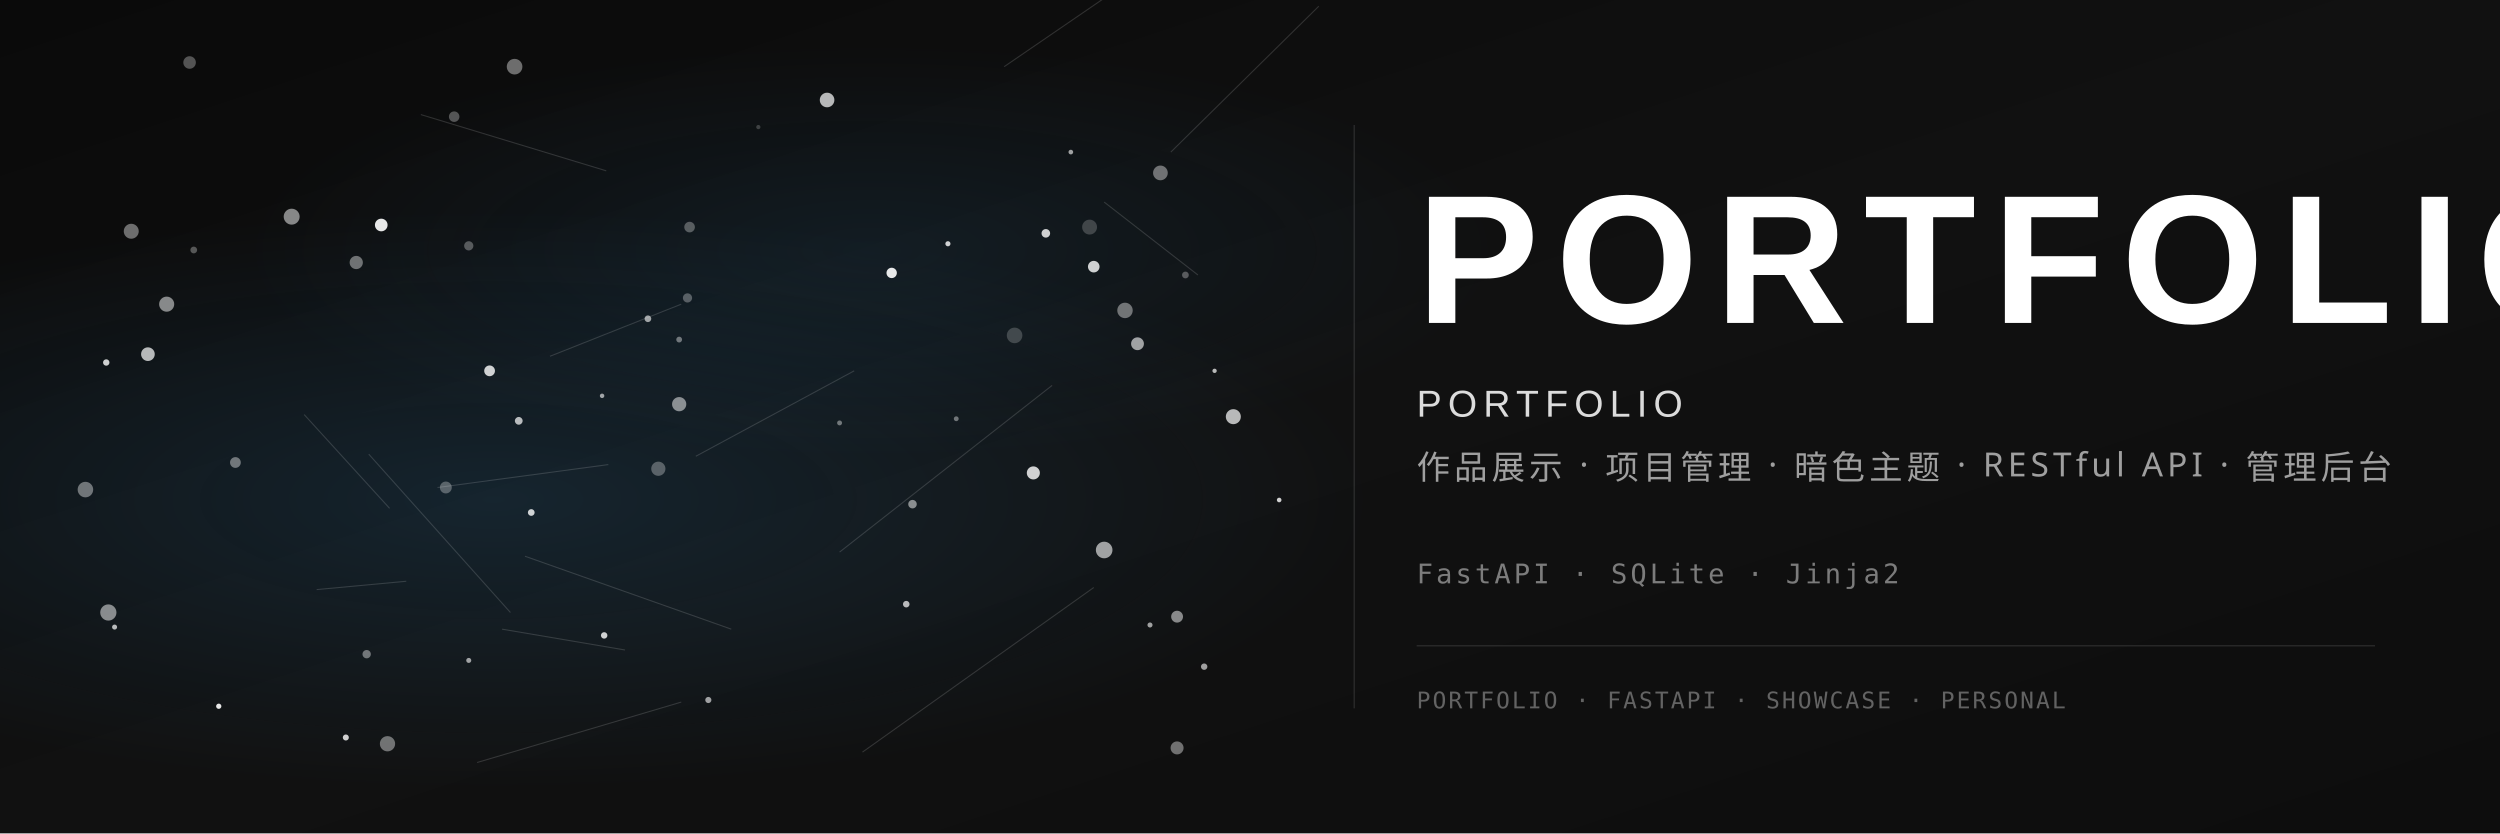
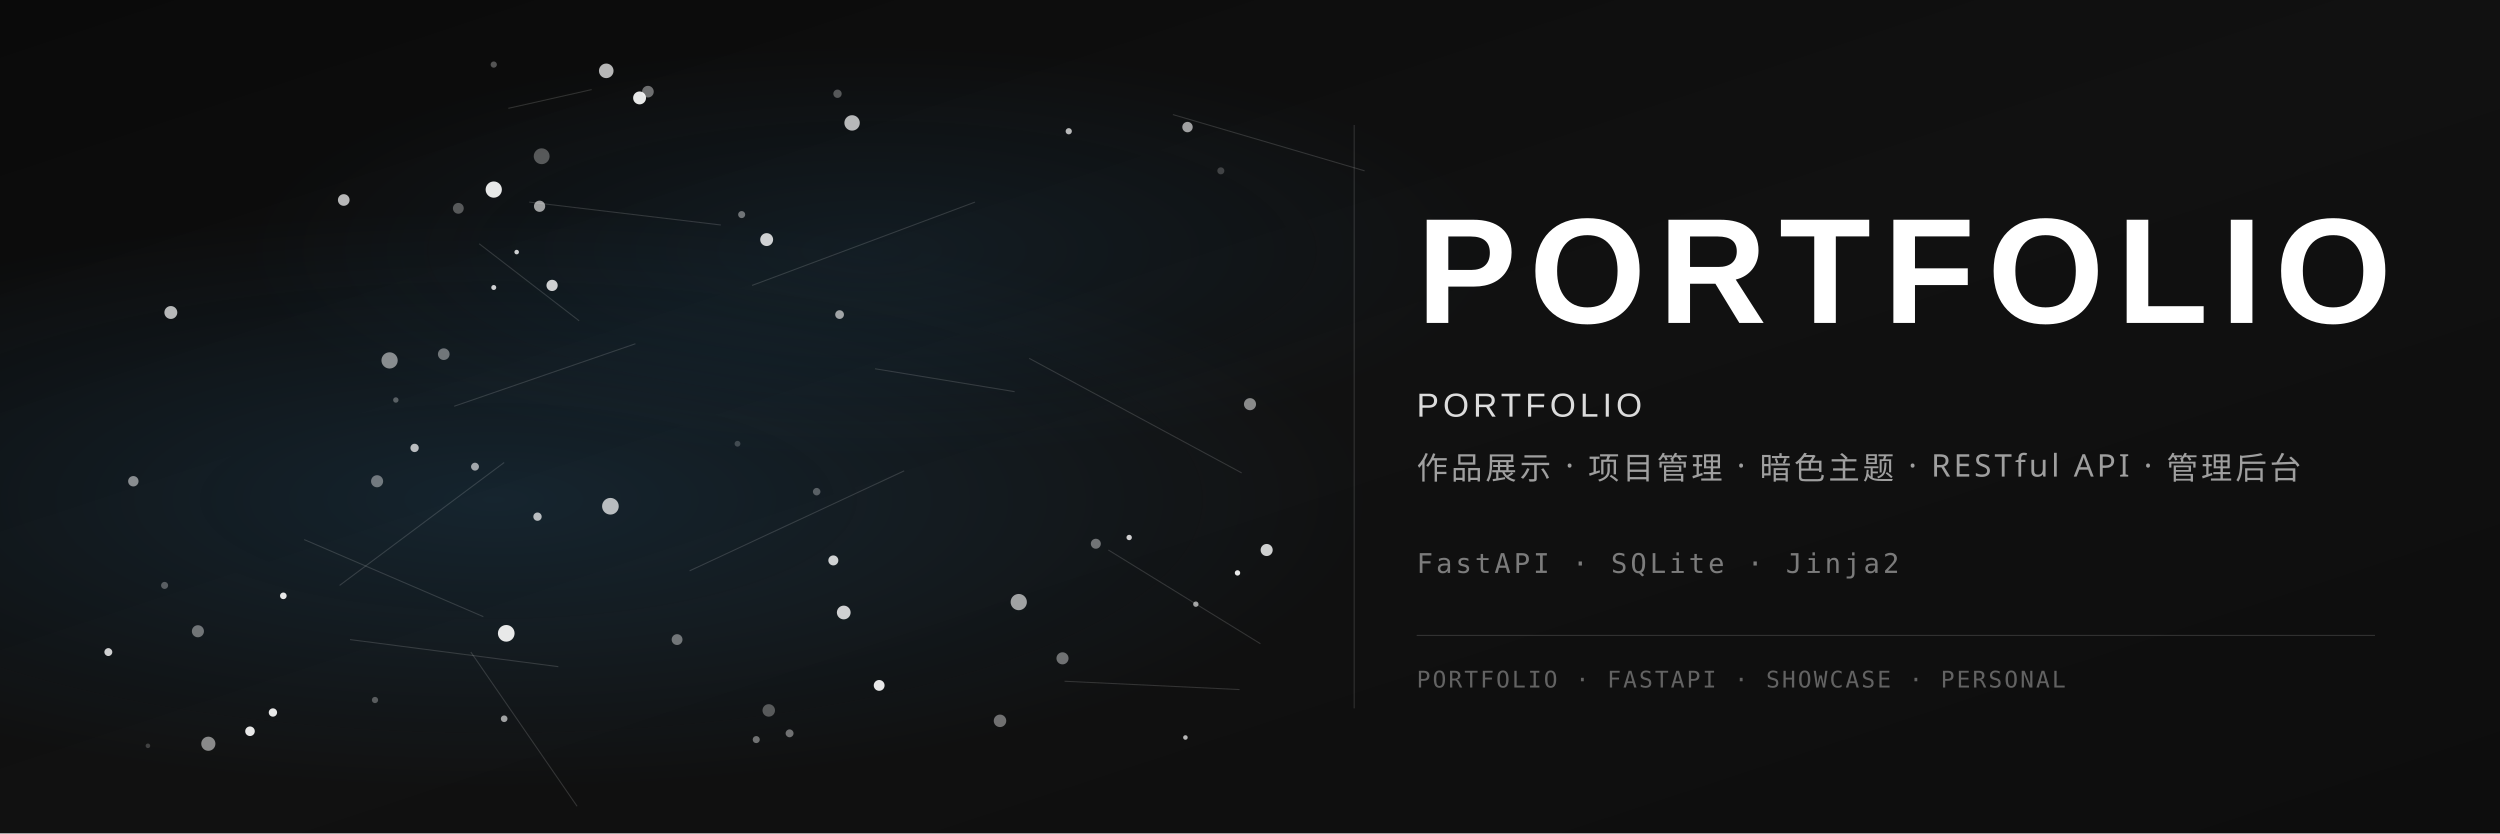
<svg xmlns="http://www.w3.org/2000/svg" viewBox="0 0 1200 400" width="1200" height="400">
  <defs>
    <linearGradient id="bg" x1="0%" y1="0%" x2="100%" y2="100%">
      <stop offset="0%" style="stop-color:#0a0a0a" />
      <stop offset="50%" style="stop-color:#111111" />
      <stop offset="100%" style="stop-color:#0d0d0d" />
    </linearGradient>
    <radialGradient id="glow1" cx="20%" cy="60%" r="35%">
      <stop offset="0%" style="stop-color:#3498DB;stop-opacity:0.15" />
      <stop offset="100%" style="stop-color:#3498DB;stop-opacity:0" />
    </radialGradient>
    <radialGradient id="glow2" cx="35%" cy="30%" r="25%">
      <stop offset="0%" style="stop-color:#3498DB;stop-opacity:0.1" />
      <stop offset="100%" style="stop-color:#3498DB;stop-opacity:0" />
    </radialGradient>
  </defs>
  <rect width="1200" height="400" fill="url(#bg)" />
  <rect width="1200" height="400" fill="url(#glow1)" />
  <rect width="1200" height="400" fill="url(#glow2)" />
-   <circle cx="540" cy="149" r="3.707" fill="white" opacity="0.4" />
-   <circle cx="523" cy="109" r="3.579" fill="white" opacity="0.2" />
-   <circle cx="438" cy="242" r="2.04" fill="white" opacity="0.5" />
-   <circle cx="435" cy="290" r="1.581" fill="white" opacity="0.7" />
-   <circle cx="552" cy="300" r="1.217" fill="white" opacity="0.6" />
-   <circle cx="316" cy="225" r="3.411" fill="white" opacity="0.3" />
-   <circle cx="225" cy="118" r="2.214" fill="white" opacity="0.3" />
-   <circle cx="403" cy="203" r="1.187" fill="white" opacity="0.4" />
-   <circle cx="80" cy="146" r="3.623" fill="white" opacity="0.5" />
-   <circle cx="71" cy="170" r="3.283" fill="white" opacity="0.7" />
-   <circle cx="41" cy="235" r="3.729" fill="white" opacity="0.4" />
-   <circle cx="55" cy="301" r="1.211" fill="white" opacity="0.7" />
-   <circle cx="93" cy="120" r="1.627" fill="white" opacity="0.3" />
-   <circle cx="340" cy="336" r="1.479" fill="white" opacity="0.6" />
-   <circle cx="52" cy="294" r="3.891" fill="white" opacity="0.5" />
-   <circle cx="140" cy="104" r="3.828" fill="white" opacity="0.5" />
-   <circle cx="183" cy="108" r="3.038" fill="white" opacity="0.9" />
-   <circle cx="557" cy="83" r="3.533" fill="white" opacity="0.4" />
-   <circle cx="364" cy="61" r="1.017" fill="white" opacity="0.2" />
-   <circle cx="225" cy="317" r="1.209" fill="white" opacity="0.6" />
-   <circle cx="530" cy="264" r="3.988" fill="white" opacity="0.6" />
-   <circle cx="289" cy="190" r="1.075" fill="white" opacity="0.6" />
-   <circle cx="330" cy="143" r="2.205" fill="white" opacity="0.3" />
-   <circle cx="290" cy="305" r="1.554" fill="white" opacity="0.8" />
-   <circle cx="63" cy="111" r="3.594" fill="white" opacity="0.4" />
-   <circle cx="113" cy="222" r="2.586" fill="white" opacity="0.4" />
-   <circle cx="218" cy="56" r="2.522" fill="white" opacity="0.3" />
-   <circle cx="614" cy="240" r="1.111" fill="white" opacity="0.8" />
-   <circle cx="525" cy="128" r="2.783" fill="white" opacity="0.8" />
-   <circle cx="331" cy="109" r="2.55" fill="white" opacity="0.3" />
-   <circle cx="235" cy="178" r="2.584" fill="white" opacity="0.8" />
-   <circle cx="487" cy="161" r="3.74" fill="white" opacity="0.2" />
-   <circle cx="583" cy="178" r="1.042" fill="white" opacity="0.7" />
-   <circle cx="311" cy="153" r="1.612" fill="white" opacity="0.6" />
-   <circle cx="247" cy="32" r="3.75" fill="white" opacity="0.4" />
-   <circle cx="496" cy="227" r="3.136" fill="white" opacity="0.8" />
-   <circle cx="91" cy="30" r="3.016" fill="white" opacity="0.3" />
-   <circle cx="565" cy="359" r="3.122" fill="white" opacity="0.4" />
-   <circle cx="397" cy="48" r="3.505" fill="white" opacity="0.7" />
-   <circle cx="428" cy="131" r="2.49" fill="white" opacity="0.9" />
-   <circle cx="455" cy="117" r="1.235" fill="white" opacity="0.8" />
-   <circle cx="326" cy="163" r="1.394" fill="white" opacity="0.4" />
-   <circle cx="565" cy="296" r="2.848" fill="white" opacity="0.5" />
-   <circle cx="105" cy="339" r="1.264" fill="white" opacity="0.9" />
-   <circle cx="51" cy="174" r="1.542" fill="white" opacity="0.8" />
-   <circle cx="578" cy="320" r="1.543" fill="white" opacity="0.6" />
-   <circle cx="171" cy="126" r="3.177" fill="white" opacity="0.4" />
-   <circle cx="166" cy="354" r="1.451" fill="white" opacity="0.8" />
-   <circle cx="546" cy="165" r="3.081" fill="white" opacity="0.6" />
-   <circle cx="502" cy="112" r="2.057" fill="white" opacity="0.8" />
-   <circle cx="569" cy="132" r="1.629" fill="white" opacity="0.3" />
-   <circle cx="514" cy="73" r="1.124" fill="white" opacity="0.6" />
-   <circle cx="249" cy="202" r="1.86" fill="white" opacity="0.7" />
-   <circle cx="214" cy="234" r="2.854" fill="white" opacity="0.3" />
-   <circle cx="255" cy="246" r="1.619" fill="white" opacity="0.8" />
-   <circle cx="186" cy="357" r="3.663" fill="white" opacity="0.4" />
-   <circle cx="326" cy="194" r="3.418" fill="white" opacity="0.5" />
-   <circle cx="592" cy="200" r="3.605" fill="white" opacity="0.7" />
-   <circle cx="459" cy="201" r="1.166" fill="white" opacity="0.4" />
-   <circle cx="176" cy="314" r="2.006" fill="white" opacity="0.4" />
-   <line x1="334" y1="219" x2="410" y2="178" stroke="white" stroke-width="0.5" opacity="0.15" />
-   <line x1="202" y1="55" x2="291" y2="82" stroke="white" stroke-width="0.5" opacity="0.15" />
-   <line x1="252" y1="267" x2="351" y2="302" stroke="white" stroke-width="0.5" opacity="0.15" />
-   <line x1="229" y1="366" x2="327" y2="337" stroke="white" stroke-width="0.5" opacity="0.15" />
-   <line x1="403" y1="265" x2="505" y2="185" stroke="white" stroke-width="0.5" opacity="0.15" />
-   <line x1="482" y1="32" x2="593" y2="-44" stroke="white" stroke-width="0.5" opacity="0.15" />
-   <line x1="152" y1="283" x2="195" y2="279" stroke="white" stroke-width="0.5" opacity="0.15" />
-   <line x1="562" y1="73" x2="633" y2="3" stroke="white" stroke-width="0.5" opacity="0.15" />
-   <line x1="177" y1="218" x2="245" y2="294" stroke="white" stroke-width="0.5" opacity="0.15" />
-   <line x1="210" y1="234" x2="292" y2="223" stroke="white" stroke-width="0.5" opacity="0.15" />
-   <line x1="530" y1="97" x2="575" y2="132" stroke="white" stroke-width="0.5" opacity="0.15" />
-   <line x1="146" y1="199" x2="187" y2="244" stroke="white" stroke-width="0.5" opacity="0.15" />
-   <line x1="241" y1="302" x2="300" y2="312" stroke="white" stroke-width="0.5" opacity="0.15" />
-   <line x1="414" y1="361" x2="525" y2="282" stroke="white" stroke-width="0.5" opacity="0.15" />
-   <line x1="264" y1="171" x2="327" y2="146" stroke="white" stroke-width="0.5" opacity="0.15" />
+   <circle cx="95" cy="303" r="2.9" fill="white" opacity="0.4" />
+   <circle cx="513" cy="63" r="1.5" fill="white" opacity="0.7" />
+   <circle cx="510" cy="316" r="2.9" fill="white" opacity="0.4" />
+   <circle cx="325" cy="307" r="2.6" fill="white" opacity="0.4" />
+   <circle cx="120" cy="351" r="2.3" fill="white" opacity="0.9" />
+   <circle cx="237" cy="138" r="1.2" fill="white" opacity="0.8" />
+   <circle cx="187" cy="173" r="3.9" fill="white" opacity="0.5" />
+   <circle cx="542" cy="258" r="1.3" fill="white" opacity="0.8" />
+   <circle cx="594" cy="275" r="1.3" fill="white" opacity="0.9" />
+   <circle cx="392" cy="236" r="1.8" fill="white" opacity="0.3" />
+   <circle cx="260" cy="75" r="3.8" fill="white" opacity="0.3" />
+   <circle cx="181" cy="231" r="2.9" fill="white" opacity="0.4" />
+   <circle cx="489" cy="289" r="3.9" fill="white" opacity="0.6" />
+   <circle cx="136" cy="286" r="1.6" fill="white" opacity="0.9" />
+   <circle cx="258" cy="248" r="2.0" fill="white" opacity="0.7" />
+   <circle cx="369" cy="341" r="3.0" fill="white" opacity="0.3" />
+   <circle cx="403" cy="151" r="2.1" fill="white" opacity="0.6" />
+   <circle cx="402" cy="45" r="2.0" fill="white" opacity="0.3" />
+   <circle cx="311" cy="44" r="2.8" fill="white" opacity="0.4" />
+   <circle cx="71" cy="358" r="1.1" fill="white" opacity="0.2" />
+   <circle cx="237" cy="31" r="1.5" fill="white" opacity="0.3" />
+   <circle cx="237" cy="91" r="3.9" fill="white" opacity="0.9" />
+   <circle cx="291" cy="34" r="3.5" fill="white" opacity="0.7" />
+   <circle cx="213" cy="170" r="2.8" fill="white" opacity="0.4" />
+   <circle cx="574" cy="290" r="1.3" fill="white" opacity="0.6" />
+   <circle cx="180" cy="336" r="1.5" fill="white" opacity="0.3" />
+   <circle cx="354" cy="213" r="1.4" fill="white" opacity="0.2" />
+   <circle cx="165" cy="96" r="2.8" fill="white" opacity="0.7" />
+   <circle cx="379" cy="352" r="1.9" fill="white" opacity="0.4" />
+   <circle cx="248" cy="121" r="1.1" fill="white" opacity="0.8" />
+   <circle cx="422" cy="329" r="2.6" fill="white" opacity="0.9" />
+   <circle cx="190" cy="192" r="1.3" fill="white" opacity="0.3" />
+   <circle cx="64" cy="231" r="2.5" fill="white" opacity="0.5" />
+   <circle cx="131" cy="342" r="2.0" fill="white" opacity="0.9" />
+   <circle cx="480" cy="346" r="3.0" fill="white" opacity="0.4" />
+   <circle cx="526" cy="261" r="2.4" fill="white" opacity="0.4" />
+   <circle cx="368" cy="115" r="3.1" fill="white" opacity="0.8" />
+   <circle cx="400" cy="269" r="2.4" fill="white" opacity="0.8" />
+   <circle cx="52" cy="313" r="1.9" fill="white" opacity="0.8" />
+   <circle cx="570" cy="61" r="2.5" fill="white" opacity="0.6" />
+   <circle cx="569" cy="354" r="1.1" fill="white" opacity="0.7" />
+   <circle cx="586" cy="82" r="1.7" fill="white" opacity="0.2" />
+   <circle cx="600" cy="194" r="2.9" fill="white" opacity="0.5" />
+   <circle cx="363" cy="355" r="1.7" fill="white" opacity="0.4" />
+   <circle cx="356" cy="103" r="1.7" fill="white" opacity="0.4" />
+   <circle cx="409" cy="59" r="3.7" fill="white" opacity="0.7" />
+   <circle cx="293" cy="243" r="4.0" fill="white" opacity="0.7" />
+   <circle cx="259" cy="99" r="2.7" fill="white" opacity="0.6" />
+   <circle cx="228" cy="224" r="1.9" fill="white" opacity="0.6" />
+   <circle cx="220" cy="100" r="2.6" fill="white" opacity="0.3" />
+   <circle cx="82" cy="150" r="3.1" fill="white" opacity="0.7" />
+   <circle cx="307" cy="47" r="3.1" fill="white" opacity="0.9" />
+   <circle cx="100" cy="357" r="3.4" fill="white" opacity="0.5" />
+   <circle cx="243" cy="304" r="4.0" fill="white" opacity="0.9" />
+   <circle cx="79" cy="281" r="1.7" fill="white" opacity="0.3" />
+   <circle cx="608" cy="264" r="2.9" fill="white" opacity="0.8" />
+   <circle cx="405" cy="294" r="3.3" fill="white" opacity="0.8" />
+   <circle cx="242" cy="345" r="1.6" fill="white" opacity="0.6" />
+   <circle cx="265" cy="137" r="2.7" fill="white" opacity="0.8" />
+   <circle cx="199" cy="215" r="2.0" fill="white" opacity="0.7" />
+   <line x1="494" y1="172" x2="596" y2="227" stroke="white" stroke-width="0.5" opacity="0.15" />
+   <line x1="230" y1="117" x2="278" y2="154" stroke="white" stroke-width="0.5" opacity="0.15" />
+   <line x1="361" y1="137" x2="468" y2="97" stroke="white" stroke-width="0.5" opacity="0.15" />
+   <line x1="244" y1="52" x2="284" y2="43" stroke="white" stroke-width="0.5" opacity="0.15" />
+   <line x1="226" y1="313" x2="277" y2="387" stroke="white" stroke-width="0.5" opacity="0.15" />
+   <line x1="163" y1="281" x2="242" y2="222" stroke="white" stroke-width="0.5" opacity="0.15" />
+   <line x1="331" y1="274" x2="434" y2="226" stroke="white" stroke-width="0.5" opacity="0.15" />
+   <line x1="511" y1="327" x2="595" y2="331" stroke="white" stroke-width="0.5" opacity="0.15" />
+   <line x1="146" y1="259" x2="232" y2="296" stroke="white" stroke-width="0.5" opacity="0.15" />
+   <line x1="168" y1="307" x2="268" y2="320" stroke="white" stroke-width="0.5" opacity="0.15" />
+   <line x1="563" y1="55" x2="655" y2="82" stroke="white" stroke-width="0.5" opacity="0.15" />
+   <line x1="254" y1="97" x2="346" y2="108" stroke="white" stroke-width="0.5" opacity="0.15" />
+   <line x1="420" y1="177" x2="487" y2="188" stroke="white" stroke-width="0.5" opacity="0.15" />
+   <line x1="218" y1="195" x2="305" y2="165" stroke="white" stroke-width="0.5" opacity="0.15" />
+   <line x1="532" y1="264" x2="605" y2="309" stroke="white" stroke-width="0.5" opacity="0.15" />
  <line x1="650" y1="60" x2="650" y2="340" stroke="white" stroke-width="0.5" opacity="0.15" />
-   <text x="680" y="155" font-family="'SF Pro Display','Helvetica Neue',Arial,sans-serif" font-size="88" font-weight="800" fill="white" letter-spacing="8">PORTFOLIO</text>
-   <text x="680" y="200" font-family="'SF Pro Display','Helvetica Neue',Arial,sans-serif" font-size="18" font-weight="400" fill="white" opacity="0.85" letter-spacing="3">PORTFOLIO</text>
-   <text x="680" y="230" font-family="'Noto Sans SC','PingFang SC','Microsoft YaHei',sans-serif" font-size="16" font-weight="300" fill="white" opacity="0.6" letter-spacing="2">作品展示 · 项目管理 · 暗色主题 · RESTful API · 管理后台</text>
-   <text x="680" y="280" font-family="'SF Mono','Fira Code','Consolas',monospace" font-size="13" fill="white" opacity="0.45" letter-spacing="1.5">FastAPI · SQLite · Jinja2</text>
-   <line x1="680" y1="310" x2="1140" y2="310" stroke="white" stroke-width="0.5" opacity="0.15" />
-   <text x="680" y="340" font-family="'SF Mono','Fira Code','Consolas',monospace" font-size="11" fill="white" opacity="0.35" letter-spacing="1">PORTFOLIO · FASTAPI · SHOWCASE · PERSONAL</text>
+   <text x="680" y="155" font-family="'SF Pro Display','Helvetica Neue',Arial,sans-serif" font-size="72" font-weight="800" fill="white" letter-spacing="6">PORTFOLIO</text>
+   <text x="680" y="200" font-family="'SF Pro Display','Helvetica Neue',Arial,sans-serif" font-size="16" font-weight="400" fill="white" opacity="0.85" letter-spacing="2">PORTFOLIO</text>
+   <text x="680" y="230" font-family="'Noto Sans SC','PingFang SC','Microsoft YaHei',sans-serif" font-size="15" font-weight="300" fill="white" opacity="0.6" letter-spacing="1.5">作品展示 · 项目管理 · 暗色主题 · RESTful API · 管理后台</text>
+   <text x="680" y="275" font-family="'SF Mono','Fira Code','Consolas',monospace" font-size="13" fill="white" opacity="0.45" letter-spacing="1.5">FastAPI · SQLite · Jinja2</text>
+   <line x1="680" y1="305" x2="1140" y2="305" stroke="white" stroke-width="0.5" opacity="0.15" />
+   <text x="680" y="330" font-family="'SF Mono','Fira Code','Consolas',monospace" font-size="11" fill="white" opacity="0.35" letter-spacing="1">PORTFOLIO · FASTAPI · SHOWCASE · PERSONAL</text>
</svg>
